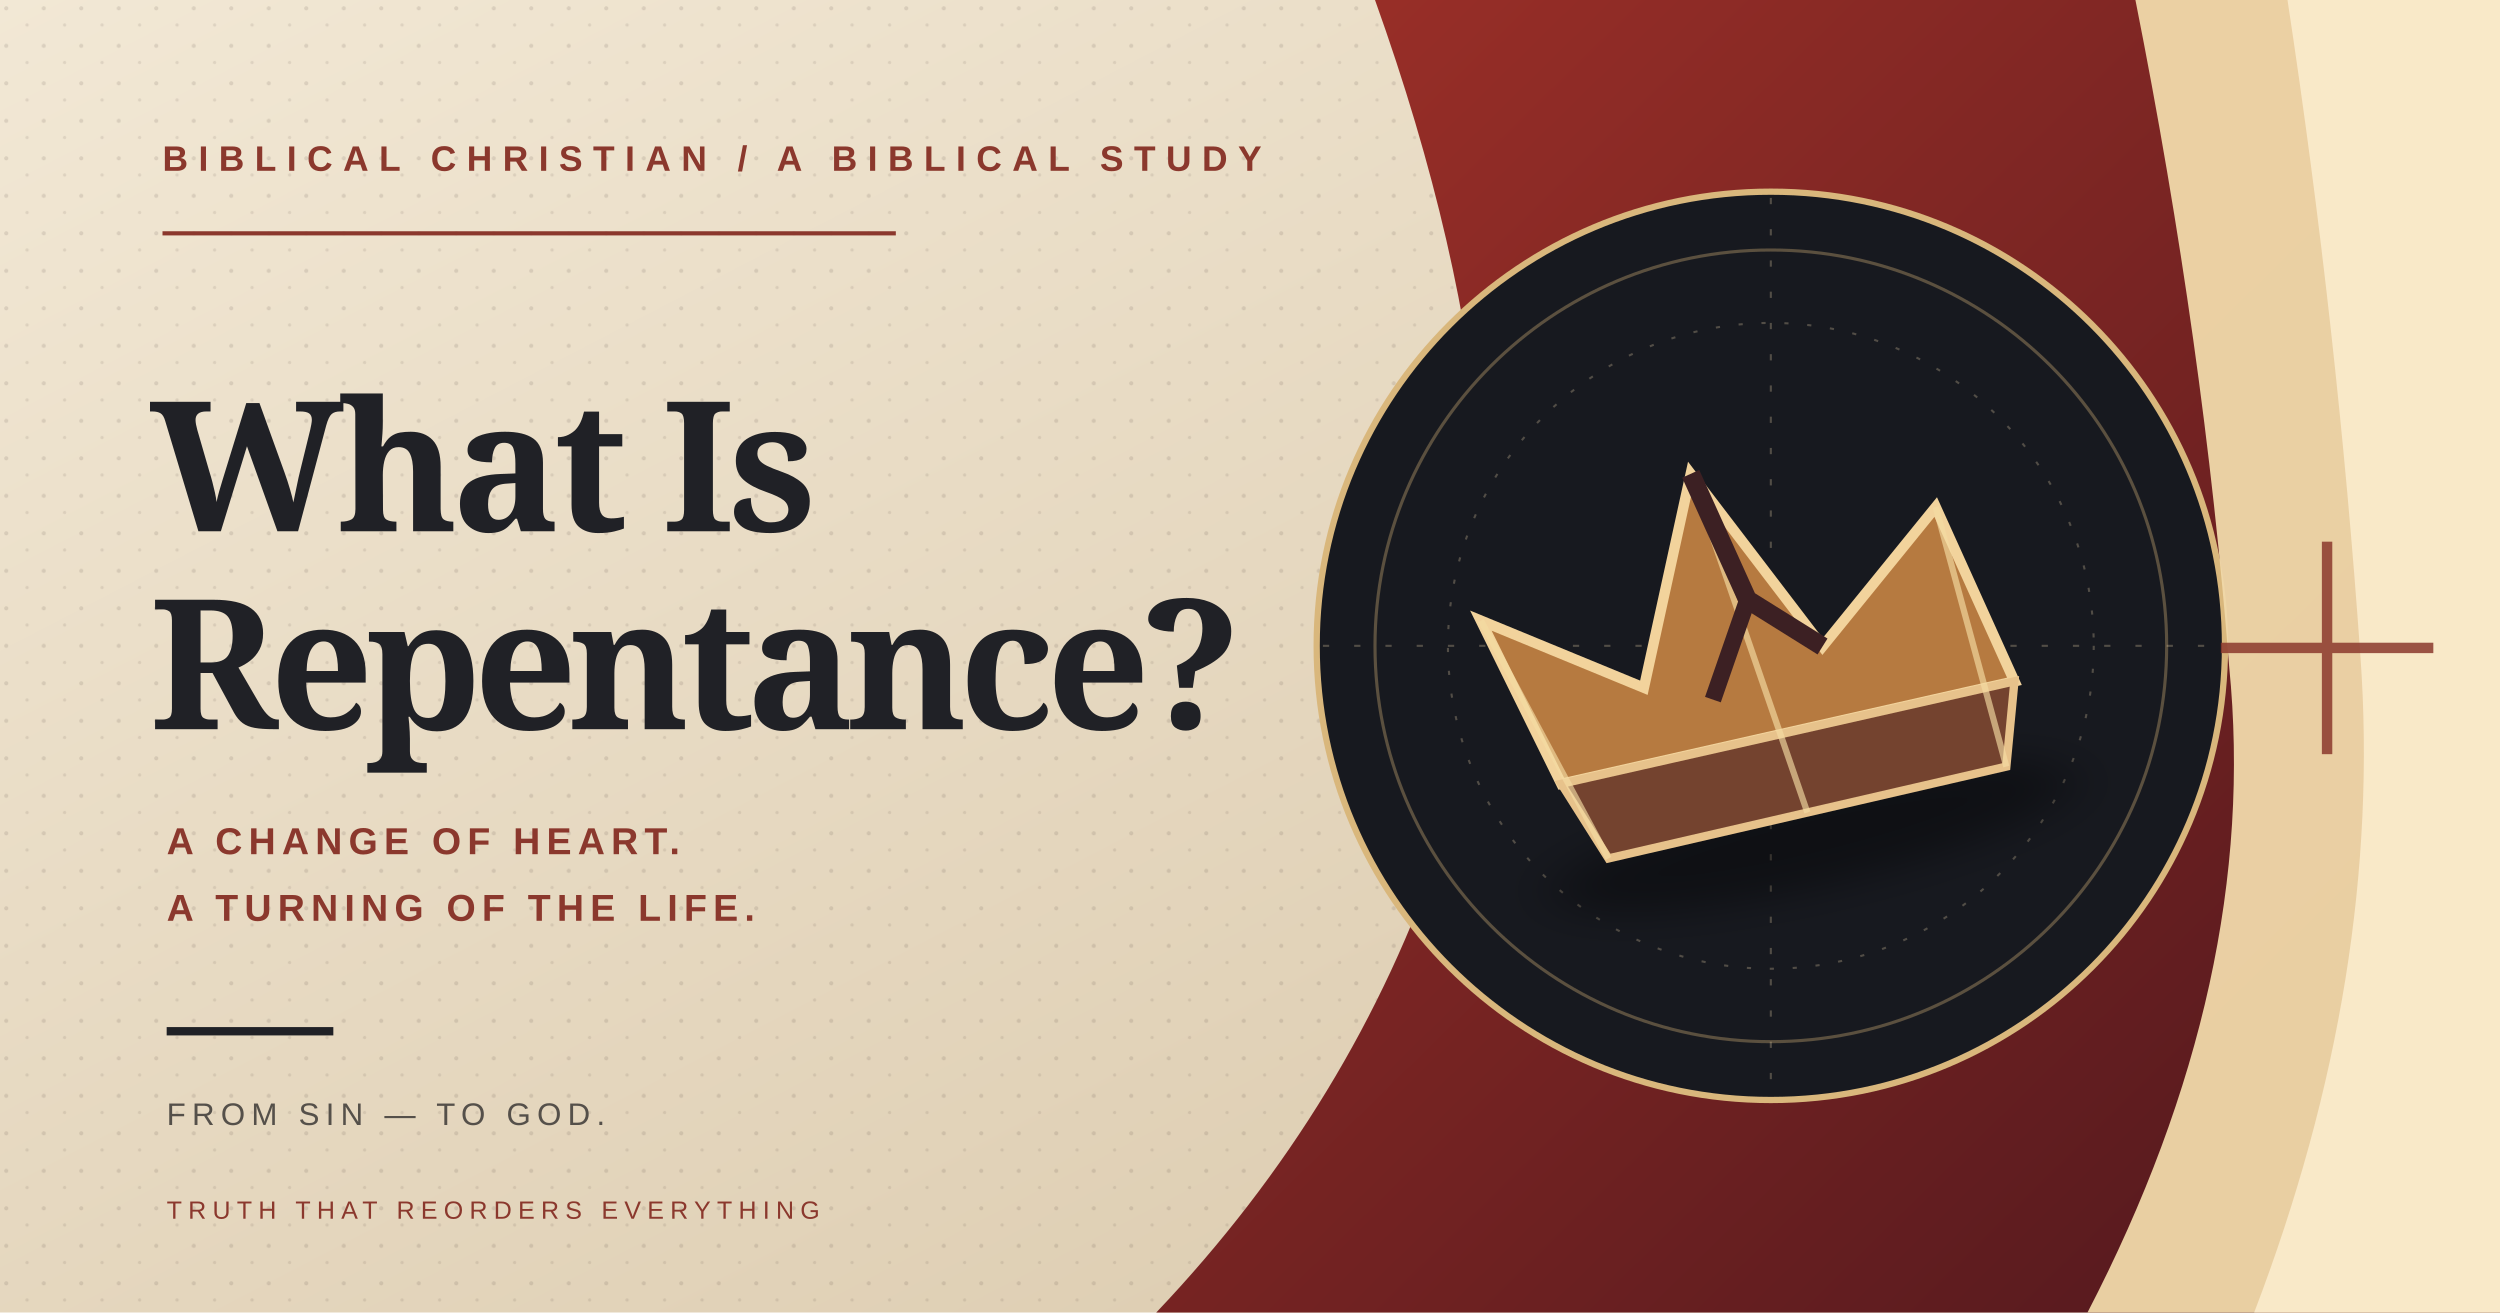
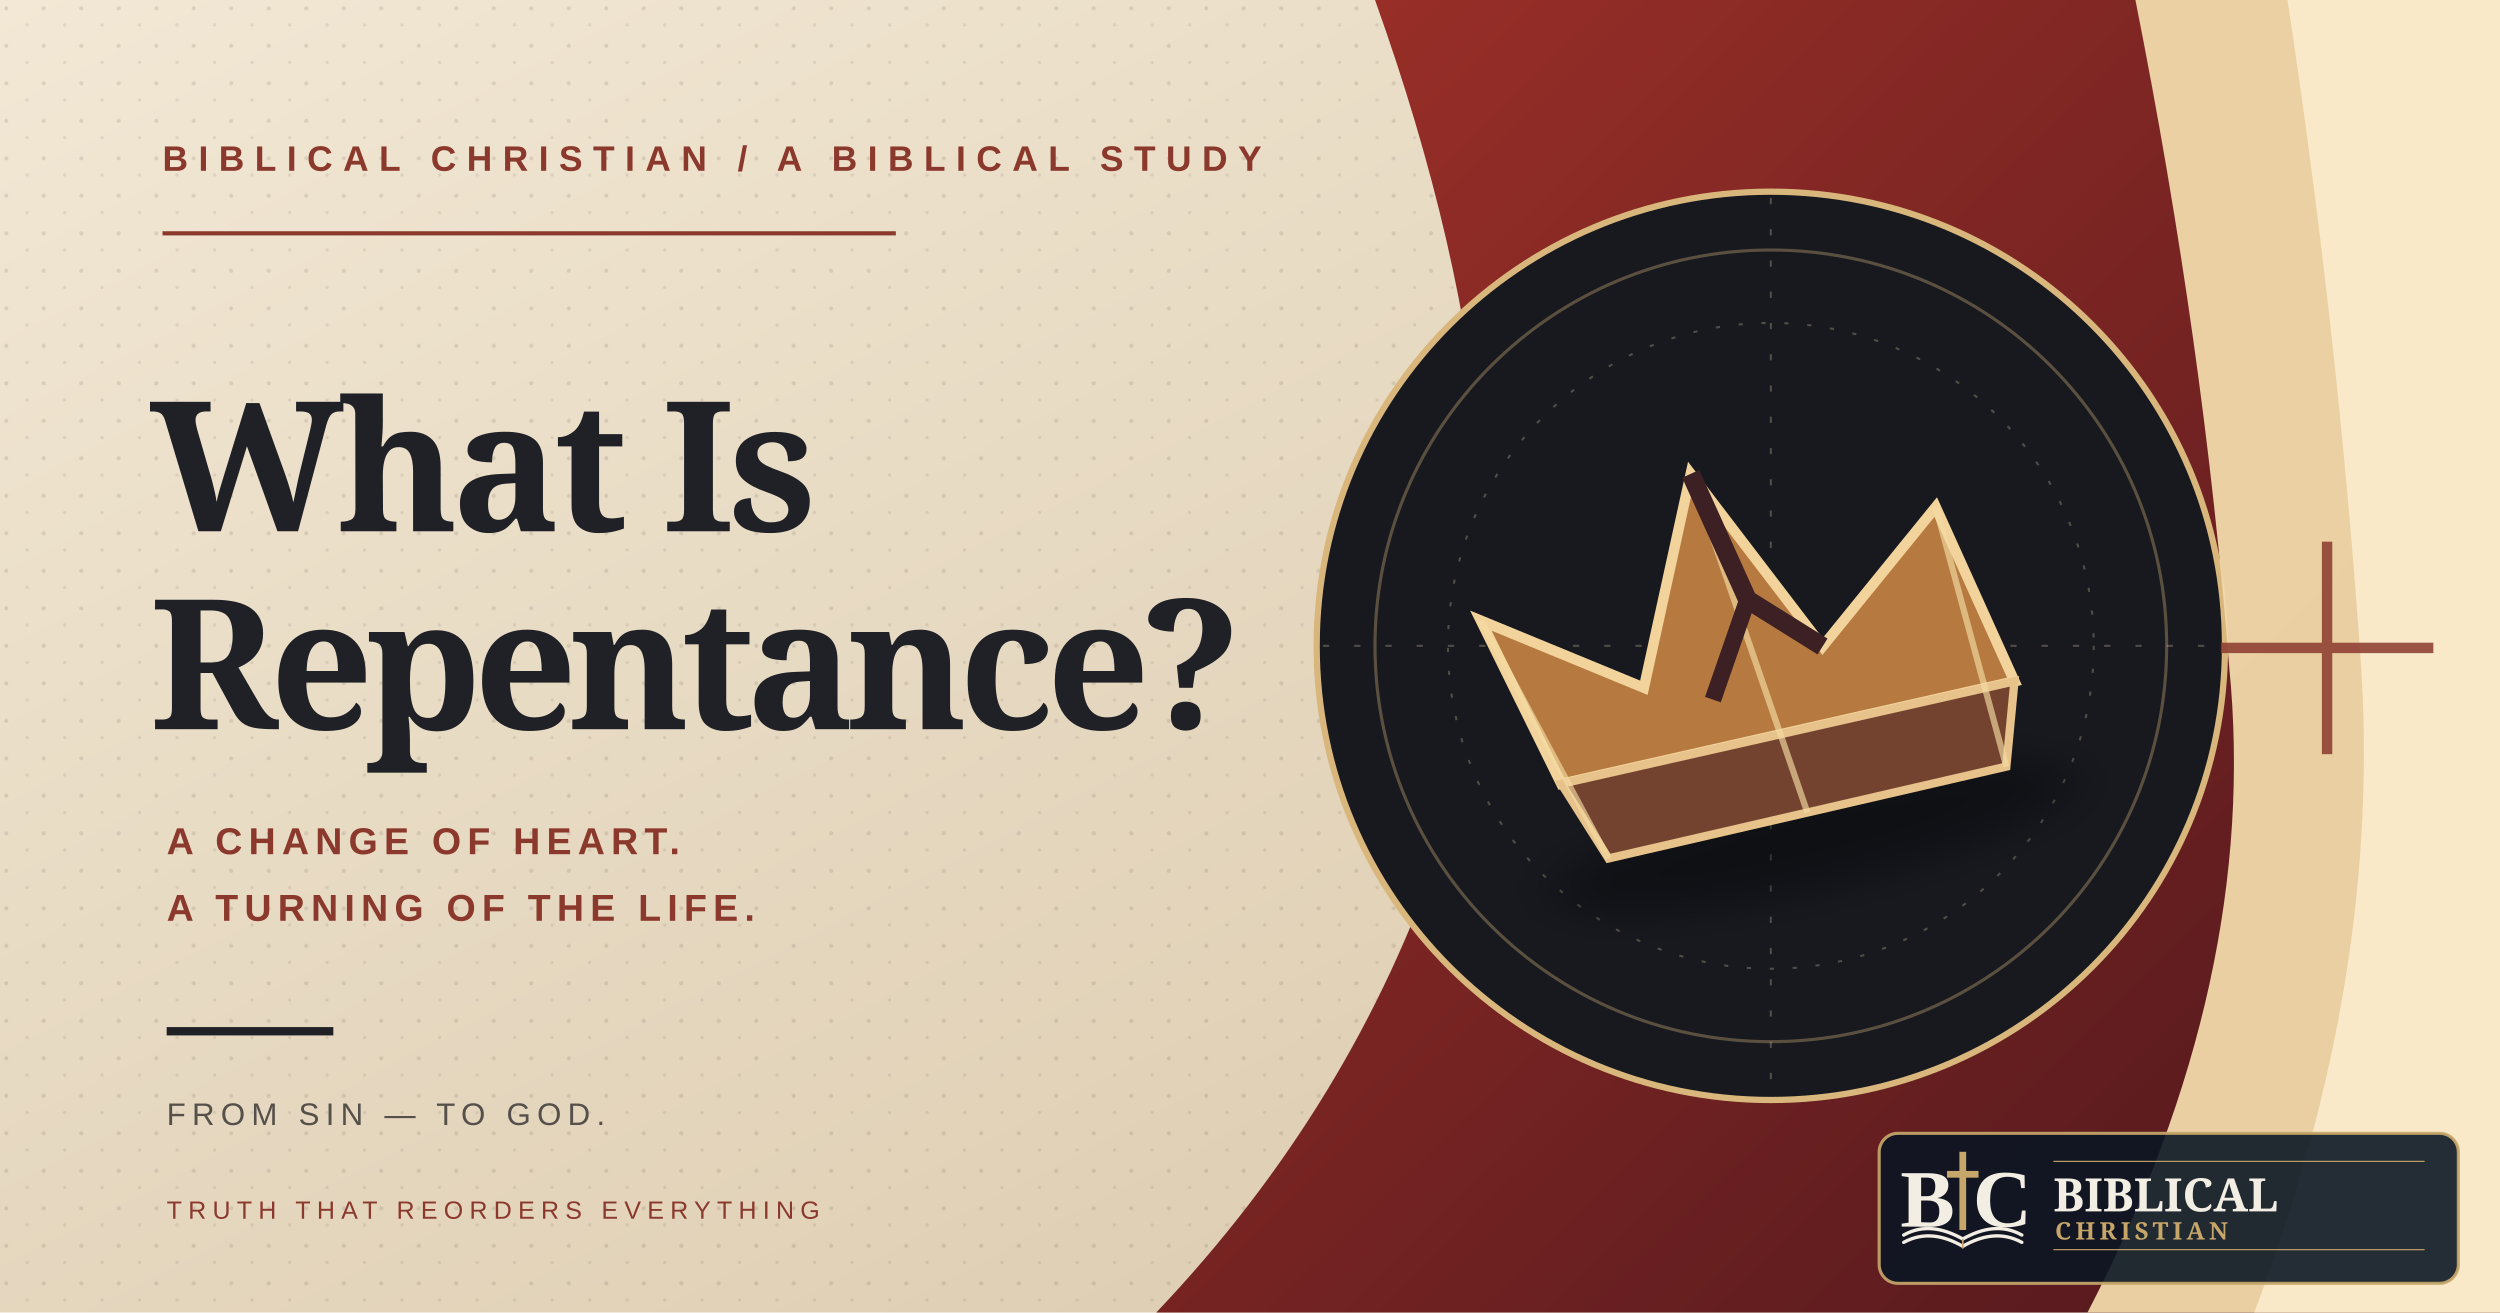
<svg xmlns="http://www.w3.org/2000/svg" width="1200" height="630" viewBox="0 0 1200 630">
  <defs>
    <linearGradient id="paper" x1="0" y1="0" x2="1" y2="1">
      <stop stop-color="#f2e8d5" />
      <stop offset="1" stop-color="#d8c6a8" />
    </linearGradient>
    <linearGradient id="red" x1="0" y1="0" x2="1" y2="1">
      <stop stop-color="#9e3028" />
      <stop offset="1" stop-color="#4e171d" />
    </linearGradient>
    <linearGradient id="black" x1="0" y1="0" x2="1" y2="1">
      <stop stop-color="#24252a" />
      <stop offset="1" stop-color="#090d13" />
    </linearGradient>
    <radialGradient id="gold">
      <stop stop-color="#f5dba3" />
      <stop offset="1" stop-color="#b77a42" />
    </radialGradient>
    <pattern id="grain" width="18" height="18" patternUnits="userSpaceOnUse">
      <circle cx="3" cy="4" r="1" fill="#392b27" opacity=".12" />
      <circle cx="13" cy="12" r=".8" fill="#392b27" opacity=".1" />
    </pattern>
    <filter id="shadow" x="-30%" y="-30%" width="160%" height="160%">
      <feGaussianBlur stdDeviation="12" />
    </filter>
  </defs>
  <rect width="1200" height="630" fill="url(#paper)" />
  <rect width="1200" height="630" fill="url(#grain)" />
  <path d="M660 0H1200V630H555Q650 530 692 405Q746 240 660 0Z" fill="url(#red)" />
  <circle cx="850" cy="310" r="218" fill="#17191f" stroke="#d9b77c" stroke-width="3" />
  <circle cx="850" cy="310" r="190" fill="none" stroke="#d9b77c" stroke-opacity=".35" stroke-width="1.5" />
  <g stroke="#e9d5ae" stroke-opacity=".28" fill="none">
    <circle cx="850" cy="310" r="155" stroke-dasharray="2 9" />
    <path d="M850 95V525M635 310H1065" stroke-dasharray="3 12" />
  </g>
  <g transform="translate(850 314) rotate(-13)">
    <ellipse cx="0" cy="90" rx="128" ry="24" fill="#000" opacity=".35" filter="url(#shadow)" />
    <path d="M-112 38L-132 -47 -63 2 -18 -93 25 2 93 -51 111 39Z" fill="#b67a40" stroke="#f2d39c" stroke-width="5" />
    <path d="M-112 38L111 39 98 78 -98 78Z" fill="#74432f" stroke="#e7c28b" stroke-width="4" />
    <path d="M-132 -47L-98 78M-18 -93L0 78M93 -51L98 78" stroke="#f5dba3" stroke-width="3" opacity=".65" />
    <path d="M-18 -93L-5 -28 25 2" fill="none" stroke="#3c2023" stroke-width="9" />
    <path d="M-5 -28L-32 15" stroke="#3c2023" stroke-width="8" />
  </g>
  <path d="M1025 0H1200V630H1002Q1085 470 1070 320Q1058 166 1025 0Z" fill="#f0d8a9" opacity=".95" />
  <path d="M1098 0H1200V630H1082Q1144 468 1133 315Q1122 158 1098 0Z" fill="#fff2d7" opacity=".72" />
  <path d="M1117 260V362M1066 311H1168" stroke="#8b382d" stroke-width="5" opacity=".85" />
  <text x="78" y="82" fill="#8b382d" font-family="Arial,sans-serif" font-size="17" font-weight="700" letter-spacing="5">BIBLICAL CHRISTIAN  /  A BIBLICAL STUDY</text>
  <path d="M78 112H430" stroke="#8b382d" stroke-width="2" />
  <text x="72" y="255" fill="#202126" font-family="Georgia,serif" font-size="87" font-weight="bold" letter-spacing="-3">What Is</text>
  <text x="72" y="350" fill="#202126" font-family="Georgia,serif" font-size="87" font-weight="bold" letter-spacing="-4">Repentance?</text>
  <text x="80" y="410" fill="#8b382d" font-family="Arial,sans-serif" font-size="18" font-weight="700" letter-spacing="3">A CHANGE OF HEART.</text>
  <text x="80" y="442" fill="#8b382d" font-family="Arial,sans-serif" font-size="18" font-weight="700" letter-spacing="3">A TURNING OF THE LIFE.</text>
  <path d="M80 495H160" stroke="#202126" stroke-width="4" />
  <text x="80" y="540" fill="#55504a" font-family="Arial,sans-serif" font-size="15" letter-spacing="3">FROM SIN — TO GOD.</text>
  <text x="80" y="585" fill="#8b382d" font-family="Arial,sans-serif" font-size="12" letter-spacing="3">TRUTH THAT REORDERS EVERYTHING</text>
+   <g id="brand-watermark" transform="translate(902 544)">
+     <rect width="278" height="72" rx="9" fill="#081522" fill-opacity=".88" stroke="#c7a66a" stroke-opacity=".92" stroke-width="1.5" />
+     <g transform="translate(8 4) scale(.27)">
+       <g fill="#f3eee3" font-family="Georgia,'Times New Roman',serif" font-weight="700">
+         <text x="8" y="151" font-size="145" letter-spacing="-8">B</text>
+         <text x="137" y="151" font-size="145" letter-spacing="-7">C</text>
+       </g>
+       <path d="M119 18V157M91 58H147" fill="none" stroke="#c7a66a" stroke-width="12" />
+       <path d="M14 166C48 147 83 153 119 173C155 153 190 147 224 166M14 179C49 160 84 166 119 186C154 166 189 160 224 179" fill="none" stroke="#f3eee3" stroke-width="6" stroke-linecap="round" />
+       <path d="M119 173V190" stroke="#c7a66a" stroke-width="3" />
+       <path d="M280 35H940M280 192H940" stroke="#c7a66a" stroke-width="2" />
+       <text x="280" y="124" fill="#f3eee3" font-family="Georgia,serif" font-size="82" font-weight="700">BIBLICAL</text>
+       <text x="283" y="174" fill="#c7a66a" font-family="Georgia,serif" font-size="43" font-weight="700" letter-spacing="7.5">CHRISTIAN</text>
+     </g>
+   </g>
</svg>
